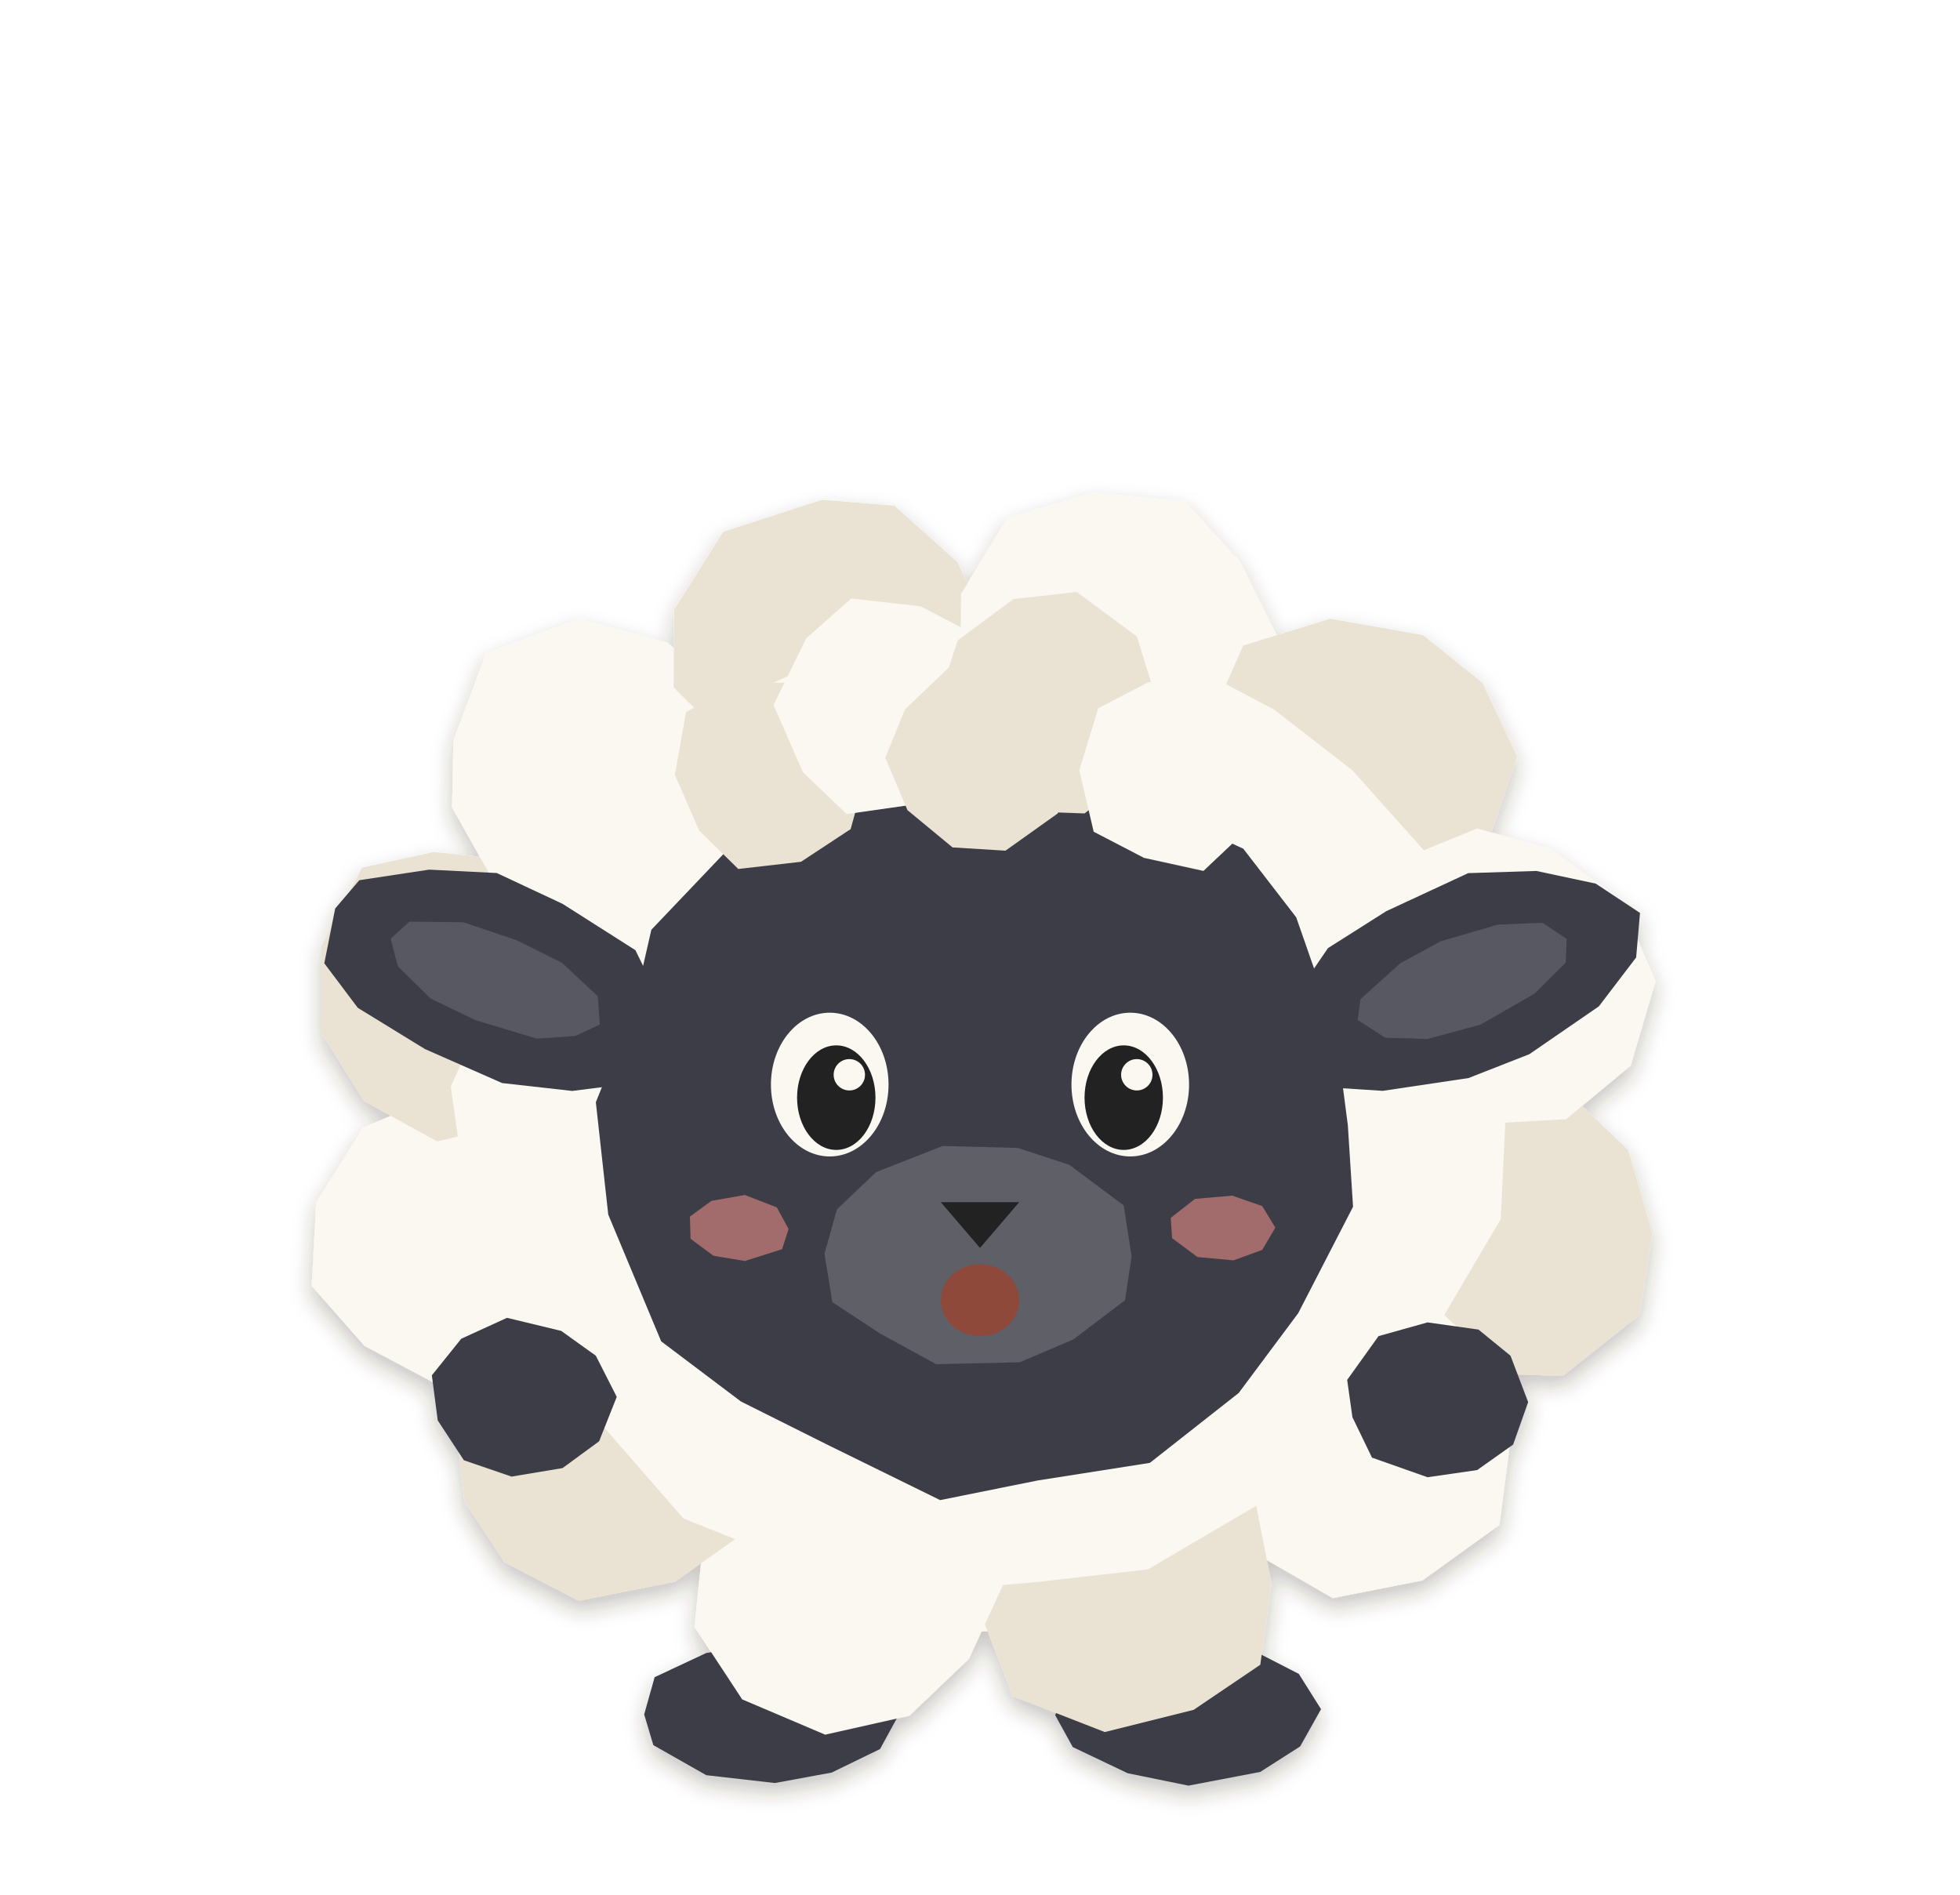
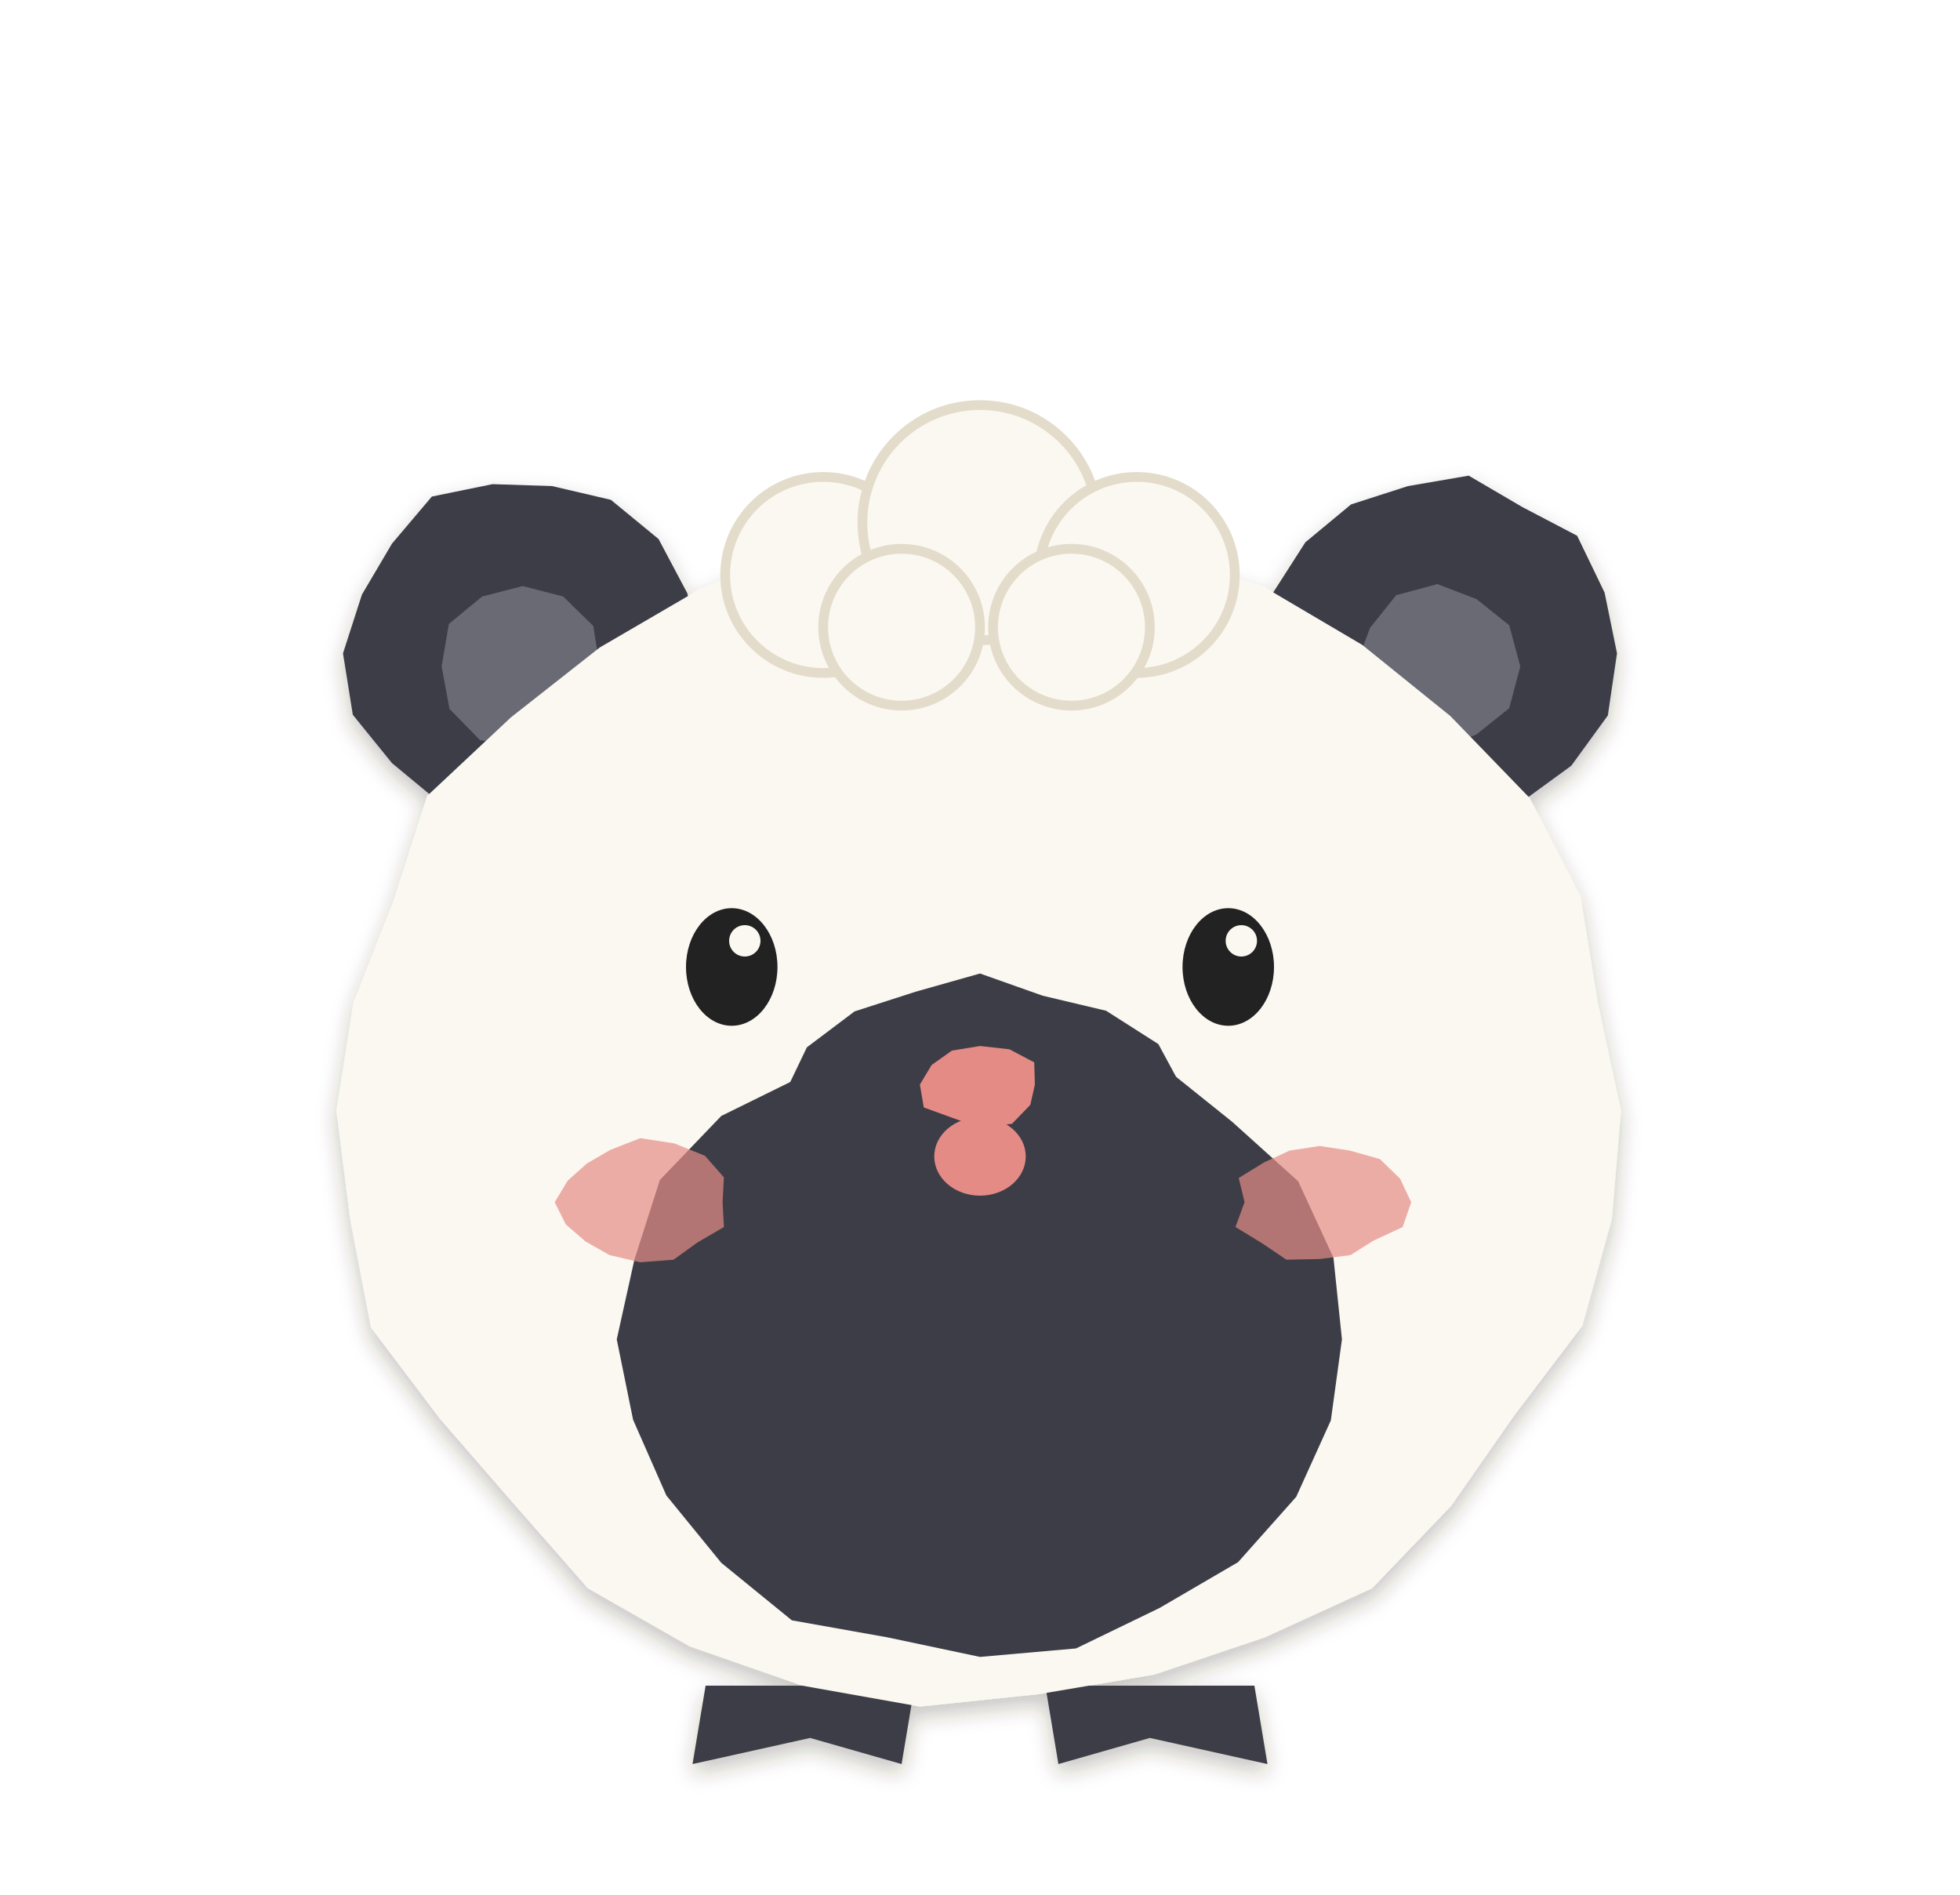
<svg xmlns="http://www.w3.org/2000/svg" viewBox="0 0 300 290" role="img" aria-label="송이 캐릭터: 하얀 털에 까만 얼굴의 아기 양">
  <style>
- .eyes{transform-box:fill-box;transform-origin:center;animation:blink 4.2s -1s infinite}
+ .eyes{transform-box:fill-box;transform-origin:center;animation:blink 4.5s -3s infinite}
@keyframes blink{0%,92%,100%{transform:scaleY(1)}95%{transform:scaleY(.08)}}
- .mouth{transform-box:fill-box;transform-origin:50% 0;animation:talk 6s -2s infinite}
- @keyframes talk{0%{transform:scaleY(.05)}5%{transform:scaleY(1)}9%{transform:scaleY(.2)}13%{transform:scaleY(1)}17%{transform:scaleY(.2)}21%{transform:scaleY(1)}25%{transform:scaleY(.2)}29%{transform:scaleY(1)}33%{transform:scaleY(.2)}37%{transform:scaleY(1)}41%{transform:scaleY(.2)}45%{transform:scaleY(1)}50%{transform:scaleY(.05)}100%{transform:scaleY(.05)}}
- .eL{transform-box:view-box;transform-origin:100px 156px;animation:earL 2.2s ease-in-out infinite alternate}
- .eR{transform-box:view-box;transform-origin:200px 156px;animation:earR 2.6s ease-in-out infinite alternate}
- @keyframes earL{from{transform:rotate(-5deg)}to{transform:rotate(7deg)}}
- @keyframes earR{from{transform:rotate(5deg)}to{transform:rotate(-7deg)}}
- @media (prefers-reduced-motion:reduce){.eyes,.mouth,.eL,.eR{animation:none}.mouth{transform:scaleY(.05)}}
+ .mouth{transform-box:fill-box;transform-origin:50% 0;animation:talk 6s -4s infinite}
+ @keyframes talk{0%{transform:scaleY(.05)}5%{transform:scaleY(1)}9%{transform:scaleY(.2)}13%{transform:scaleY(1)}17%{transform:scaleY(.2)}21%{transform:scaleY(1)}25%{transform:scaleY(.2)}29%{transform:scaleY(1)}33%{transform:scaleY(.2)}37%{transform:scaleY(1)}41%{transform:scaleY(.2)}45%{transform:scaleY(1)}49%{transform:scaleY(.2)}53%{transform:scaleY(1)}57%{transform:scaleY(.2)}61%{transform:scaleY(1)}65%{transform:scaleY(.2)}70%{transform:scaleY(.05)}100%{transform:scaleY(.05)}}
+ .eL{transform-box:view-box;transform-origin:80px 110px;animation:earL 2s ease-in-out infinite alternate}
+ .eR{transform-box:view-box;transform-origin:220px 110px;animation:earR 2.4s ease-in-out infinite alternate}
+ @keyframes earL{from{transform:rotate(-6deg)}to{transform:rotate(6deg)}}
+ @keyframes earR{from{transform:rotate(6deg)}to{transform:rotate(-6deg)}}
+ @media (prefers-reduced-motion:reduce){.eyes,.mouth,.eL,.eR,.tail{animation:none}.mouth{transform:scaleY(.05)}}
</style>
  <defs>
    <filter id="sh" x="-10%" y="-10%" width="120%" height="125%">
      <feDropShadow dx="0" dy="1.5" stdDeviation="1.6" flood-color="#3c2d14" flood-opacity=".28" />
    </filter>
  </defs>
  <g filter="url(#sh)">
-     <path d="M138.2 261.3L134.7 267.7L127.3 271.3L118.6 272.9L108.1 271.7L100.0 267.1L98.6 262.4L100.2 256.7L108.1 253.0L119.0 251.2L127.1 252.3L136.1 256.9Z" fill="#3E3E46" />
-     <path d="M202.2 261.6L199.0 267.3L192.9 271.2L181.9 273.3L172.6 271.4L164.2 267.4L161.5 262.5L164.8 255.8L171.1 252.3L182.3 250.7L191.4 252.4L198.8 256.2Z" fill="#3E3E46" />
-     <path d="M234.3 168.7L232.1 192.1L227.0 204.2L213.5 226.2L199.4 235.4L179.7 244.1L160.1 249.6L138.7 249.8L115.4 243.1L102.7 236.6L84.5 220.9L71.9 208.1L66.4 190.3L64.9 168.6L68.3 149.3L73.8 129.4L82.7 119.2L97.8 106.8L118.7 97.3L141.4 89.8L165.4 91.6L177.3 94.0L201.2 105.3L216.3 121.1L222.6 129.9L231.0 150.0Z" fill="#FBF8F1" />
-     <path d="M252.9 188.8L250.9 201.3L239.2 210.6L227.5 210.2L213.4 205.4L205.4 194.2L206.8 181.2L213.6 172.3L227.0 166.8L239.8 167.0L249.2 176.0Z" fill="#EAE3D4" />
-     <path d="M231.2 220.4L229.5 233.4L217.7 241.9L204.0 244.6L193.6 238.6L185.7 227.4L184.6 213.6L192.4 203.7L206.6 199.7L220.2 200.5L230.0 209.5Z" fill="#FBF8F1" />
-     <path d="M194.6 242.3L192.9 254.8L182.7 261.7L169.1 265.1L155.0 259.6L150.2 247.2L150.0 234.6L156.7 225.7L168.1 219.0L182.5 222.2L191.8 228.0Z" fill="#EAE3D4" />
-     <path d="M154.4 240.7L148.3 253.9L139.2 262.6L126.3 265.5L113.6 260.1L106.3 249.0L107.8 234.4L115.0 224.5L124.9 218.6L138.5 221.8L149.9 228.9Z" fill="#FBF8F1" />
-     <path d="M116.0 222.3L113.2 235.1L103.3 242.1L88.6 245.0L77.2 239.1L71.1 229.8L69.6 216.6L77.4 204.1L88.6 200.4L103.3 202.0L111.7 211.3Z" fill="#EAE3D4" />
-     <path d="M94.6 191.0L92.1 202.0L81.5 211.0L69.0 213.0L55.8 206.0L47.7 196.8L48.4 184.1L55.6 172.6L67.2 167.6L82.4 169.4L90.8 177.3Z" fill="#FBF8F1" />
-     <path d="M95.2 152.3L92.4 164.3L81.2 171.3L66.9 174.7L55.7 168.5L49.2 158.1L49.2 144.8L55.4 132.8L66.4 130.4L78.6 131.7L91.7 139.9Z" fill="#EAE3D4" />
-     <path d="M114.0 118.5L111.4 130.4L102.0 137.7L88.0 139.9L75.9 135.5L69.2 123.6L69.4 113.3L74.4 100.0L88.6 94.7L102.2 98.4L111.2 105.9Z" fill="#FBF8F1" />
-     <path d="M153.2 99.9L148.4 110.1L136.0 118.8L122.9 122.6L113.6 115.6L103.1 105.2L103.2 93.3L110.7 81.4L125.8 76.5L136.9 77.4L146.5 86.0Z" fill="#EAE3D4" />
-     <path d="M195.9 98.2L191.3 111.2L180.2 118.1L167.3 122.7L155.2 116.6L147.0 104.9L147.1 90.9L154.2 79.3L167.3 75.4L181.3 76.7L189.8 86.0Z" fill="#FBF8F1" />
-     <path d="M232.2 115.8L227.4 130.1L217.0 138.6L203.5 141.2L192.2 133.4L183.3 124.4L185.5 109.6L190.3 98.8L203.6 94.7L217.8 97.2L226.9 104.5Z" fill="#EAE3D4" />
-     <path d="M253.4 150.2L249.6 163.1L239.7 171.3L225.3 172.1L213.5 166.8L207.9 157.3L205.5 142.1L212.4 132.4L226.1 126.8L237.4 130.0L248.1 137.8Z" fill="#FBF8F1" />
-     <path d="M230.4 172.1L229.7 186.6L220.8 201.7L209.3 218.2L197.5 227.4L175.7 240.2L159.1 242.1L136.2 244.1L117.6 237.6L104.6 232.4L89.7 215.3L79.7 204.4L71.6 185.0L69.0 166.3L73.9 155.5L80.8 132.1L88.3 121.4L109.2 108.5L126.1 101.1L138.4 96.6L161.4 97.2L175.1 98.1L195.0 108.6L207.0 117.9L222.9 135.7L225.6 149.2Z" fill="#FBF8F1" />
-     <path d="M94.4 213.8L91.7 220.6L86.1 224.7L78.3 226.0L71.0 223.5L67.0 217.4L66.1 210.5L70.6 204.9L77.6 201.7L85.9 203.7L91.2 207.5Z" fill="#3E3E46" />
-     <path d="M233.9 214.6L231.6 221.1L226.1 225.0L218.5 226.1L210.0 223.1L207.0 216.9L206.2 211.2L211.0 204.5L218.5 202.4L226.3 203.5L231.2 207.5Z" fill="#3E3E46" />
-     <path class="eL" d="M103.9 149.2L102.4 156.2L93.1 161.4L82.7 164.3L69.8 163.9L57.9 161.9L50.6 157.5L49.0 149.1L50.8 143.7L60.1 138.2L69.9 134.8L81.0 135.4L94.0 137.8L100.8 143.9Z" fill="#3E3E46" transform="rotate(22 76 150)" />
-     <path class="eR" d="M252.9 150.6L249.8 156.7L241.7 161.5L229.1 164.3L219.1 164.2L206.2 161.1L198.5 157.4L197.0 150.7L197.6 143.7L206.6 137.7L217.0 135.8L230.8 135.1L240.6 138.7L248.3 143.9Z" fill="#3E3E46" transform="rotate(-22 224 150)" />
-     <path class="eL" d="M93.2 150.4L90.4 153.4L85.1 156.0L75.3 156.9L67.7 156.4L61.2 153.7L58.6 150.2L60.3 146.7L68.0 143.7L76.6 143.2L84.3 143.8L91.3 146.5Z" fill="#585862" transform="rotate(22 76 150)" />
-     <path class="eR" d="M241.0 150.1L239.5 153.4L233.3 156.0L223.9 157.3L215.5 156.3L209.6 153.7L206.7 149.6L208.3 146.8L216.0 144.0L223.0 143.2L232.0 144.1L238.5 146.4Z" fill="#585862" transform="rotate(-22 224 150)" />
-     <path d="M206.3 172.2L207.1 184.7L198.7 201.0L189.6 213.2L176.0 223.9L158.8 226.6L143.9 229.6L127.0 221.3L113.4 214.5L101.2 205.3L93.1 185.9L91.2 168.7L96.9 154.5L99.7 142.3L111.7 129.7L124.2 123.3L142.6 115.9L154.8 117.5L171.9 121.4L190.3 129.9L198.4 140.4L204.4 157.6Z" fill="#3E3E46" />
-     <path d="M132.9 117.1L130.2 126.9L122.6 131.9L113.0 133.0L107.0 127.1L103.3 118.6L105.0 109.0L113.1 104.5L122.6 104.5L131.2 109.0Z" fill="#EAE3D4" />
-     <path d="M153.3 107.2L150.5 117.7L141.5 122.9L129.6 124.6L122.9 118.2L118.4 107.9L123.4 97.7L130.3 91.6L140.9 92.8L150.7 97.9Z" fill="#FBF8F1" />
-     <path d="M177.5 108.6L174.8 117.7L166.0 124.5L154.7 124.1L146.9 117.3L143.5 107.4L146.6 98.0L155.1 91.7L164.8 90.6L174.0 97.4Z" fill="#EAE3D4" />
-     <path d="M195.4 117.7L191.4 126.5L184.2 133.3L175.1 131.3L167.4 127.3L165.2 117.9L168.1 108.4L175.8 104.4L184.5 104.4L191.4 109.9Z" fill="#FBF8F1" />
-     <path d="M164.2 116.2L161.9 124.5L153.9 130.2L145.8 129.7L138.9 124.0L135.5 116.0L138.5 108.6L145.4 102.0L154.8 103.5L161.6 108.1Z" fill="#EAE3D4" />
-     <path d="M173.2 192.3L172.2 199.0L164.3 205.0L156.1 208.5L143.3 208.8L134.7 204.1L127.4 199.3L126.2 191.9L128.1 185.1L134.1 179.4L144.3 175.4L155.8 175.7L163.7 178.3L172.0 184.5Z" fill="#5E5E68" />
-     <path d="M120.7 188.1L119.7 191.2L114.0 193.0L109.2 192.2L105.7 189.6L105.6 186.2L108.9 183.8L114.0 182.9L118.9 184.8Z" fill="#E58B86" opacity=".6" />
-     <path d="M195.2 187.9L193.2 191.3L188.8 192.9L183.3 192.4L179.4 189.5L179.2 186.4L182.9 183.5L188.6 183.0L193.2 184.6Z" fill="#E58B86" opacity=".6" />
-     <path d="M144 184 L156 184 L150 191Z" fill="#222" />
-     <ellipse class="mouth" cx="150" cy="199" rx="6" ry="5.5" fill="#8f4a3a" />
-     <g class="eyes">
-       <ellipse cx="127" cy="166" rx="9" ry="11" fill="#FBF8F1" />
-       <ellipse cx="173" cy="166" rx="9" ry="11" fill="#FBF8F1" />
-       <ellipse cx="128" cy="168" rx="6" ry="8" fill="#222" />
-       <ellipse cx="172" cy="168" rx="6" ry="8" fill="#222" />
-       <circle cx="130" cy="164.5" r="2.4" fill="#FBF8F1" />
-       <circle cx="174" cy="164.5" r="2.4" fill="#FBF8F1" />
-     </g>
+     <path d="M108 258 L140 258 L138 270 L124 266 L106 270Z" fill="#3E3E46" />
+     <path d="M160 258 L192 258 L194 270 L176 266 L162 270Z" fill="#3E3E46" />
+     <path class="eL" d="M107.2 100.0 L104.9 109.0 L99.9 116.7 L94.0 124.2 L84.6 126.2 L75.5 125.5 L67.0 122.6 L60.0 116.8 L54.0 109.4 L52.5 100.0 L55.4 91.0 L60.0 83.2 L66.1 76.0 L75.4 74.1 L84.5 74.4 L93.5 76.5 L100.8 82.5 L105.2 90.8Z" fill="#3E3E46" />
+     <path class="eR" d="M247.5 100.0 L246.1 109.5 L240.5 117.2 L233.1 122.6 L224.5 125.3 L215.4 126.3 L207.1 122.3 L200.2 116.6 L194.5 109.3 L194.2 100.0 L194.8 90.8 L199.8 83.0 L206.8 77.2 L215.5 74.4 L224.8 72.8 L233.0 77.6 L241.4 82.0 L245.6 90.7Z" fill="#3E3E46" />
+     <path class="eL" d="M91.8 102.0 L90.5 108.1 L85.9 112.3 L80.0 114.1 L73.5 113.3 L68.8 108.5 L67.6 102.0 L68.7 95.5 L73.8 91.3 L80.0 89.7 L86.2 91.3 L90.8 95.8Z" fill="#6A6A74" />
+     <path class="eR" d="M232.7 102.0 L231.0 108.4 L226.0 112.4 L220.0 114.9 L213.5 113.2 L209.7 108.0 L207.5 102.0 L209.7 96.1 L213.7 91.1 L220.0 89.4 L226.0 91.7 L231.0 95.7Z" fill="#6A6A74" />
+     <path d="M248.1 170.0 L246.7 186.6 L242.2 202.9 L231.8 216.6 L222.1 230.5 L210.0 243.1 L193.6 250.6 L176.7 256.3 L159.0 259.3 L140.8 261.2 L122.8 258.0 L105.6 252.0 L90.0 243.1 L78.5 230.0 L67.3 217.1 L56.8 203.2 L53.6 186.6 L51.5 170.0 L54.1 153.5 L60.2 138.0 L65.4 121.8 L78.2 109.8 L91.8 99.1 L106.9 90.3 L123.2 83.5 L140.8 78.8 L159.1 79.9 L176.3 84.9 L193.4 89.8 L208.5 98.7 L222.0 109.6 L234.1 122.1 L241.9 137.2 L244.6 153.7Z" fill="#FBF8F1" />
+     <path d="M205.4 205.0 L203.7 217.4 L198.4 229.1 L189.5 239.1 L177.5 246.1 L164.7 252.3 L150.0 253.6 L135.8 250.6 L121.2 248.0 L110.4 239.2 L102.0 228.9 L96.9 217.3 L94.4 205.0 L97.1 192.8 L101.0 180.6 L110.4 170.8 L123.0 164.6 L135.1 157.1 L150.0 155.5 L164.5 158.4 L178.0 163.2 L188.6 171.7 L198.7 180.8 L204.1 192.5Z" fill="#3E3E46" />
+     <path d="M181.8 175.0 L180.1 182.5 L175.4 189.1 L169.9 195.9 L160.2 199.0 L150.0 198.8 L139.7 199.2 L130.5 195.5 L122.7 190.2 L120.2 182.4 L116.2 175.0 L120.0 167.6 L123.5 160.3 L130.8 154.8 L140.1 151.8 L150.0 149.0 L159.6 152.4 L169.3 154.7 L177.3 159.8 L181.3 167.2Z" fill="#3E3E46" />
+     <path d="M110.6 184.0 L110.8 187.8 L106.7 190.2 L103.1 192.8 L98.0 193.2 L93.3 192.1 L89.6 190.0 L86.6 187.4 L84.9 184.0 L86.9 180.7 L89.8 178.1 L93.4 176.0 L98.0 174.2 L103.2 175.0 L107.9 176.9 L110.8 180.2Z" fill="#E58B86" opacity="0.7" />
+     <path d="M216.0 184.0 L214.7 187.8 L210.2 189.9 L206.7 192.1 L202.0 192.7 L196.9 192.8 L193.2 190.3 L189.1 187.8 L190.5 184.0 L189.6 180.3 L193.5 177.9 L197.4 176.1 L202.0 175.4 L206.6 176.1 L211.2 177.4 L214.3 180.4Z" fill="#E58B86" opacity="0.7" />
+     <path fill="#E58B86" d="M158.4 166.0 L157.7 169.1 L154.9 172.0 L150.0 172.6 L145.8 171.1 L141.4 169.5 L140.8 166.0 L142.6 163.0 L145.7 160.8 L150.0 160.1 L154.5 160.6 L158.3 162.6Z" />
+     <ellipse class="mouth" cx="150" cy="177" rx="7" ry="6" fill="#E58B86" />
+   </g>
+   <g fill="#FBF8F1" stroke="#E4DCCB" stroke-width="1.5">
+     <circle cx="126" cy="88" r="15" />
+     <circle cx="150" cy="80" r="18" />
+     <circle cx="174" cy="88" r="15" />
+     <circle cx="138" cy="96" r="12" />
+     <circle cx="164" cy="96" r="12" />
+   </g>
+   <g class="eyes">
+     <ellipse cx="112" cy="148" rx="7" ry="9" fill="#222" />
+     <ellipse cx="188" cy="148" rx="7" ry="9" fill="#222" />
+     <circle cx="114" cy="144" r="2.4" fill="#FBF8F1" />
+     <circle cx="190" cy="144" r="2.4" fill="#FBF8F1" />
  </g>
</svg>
